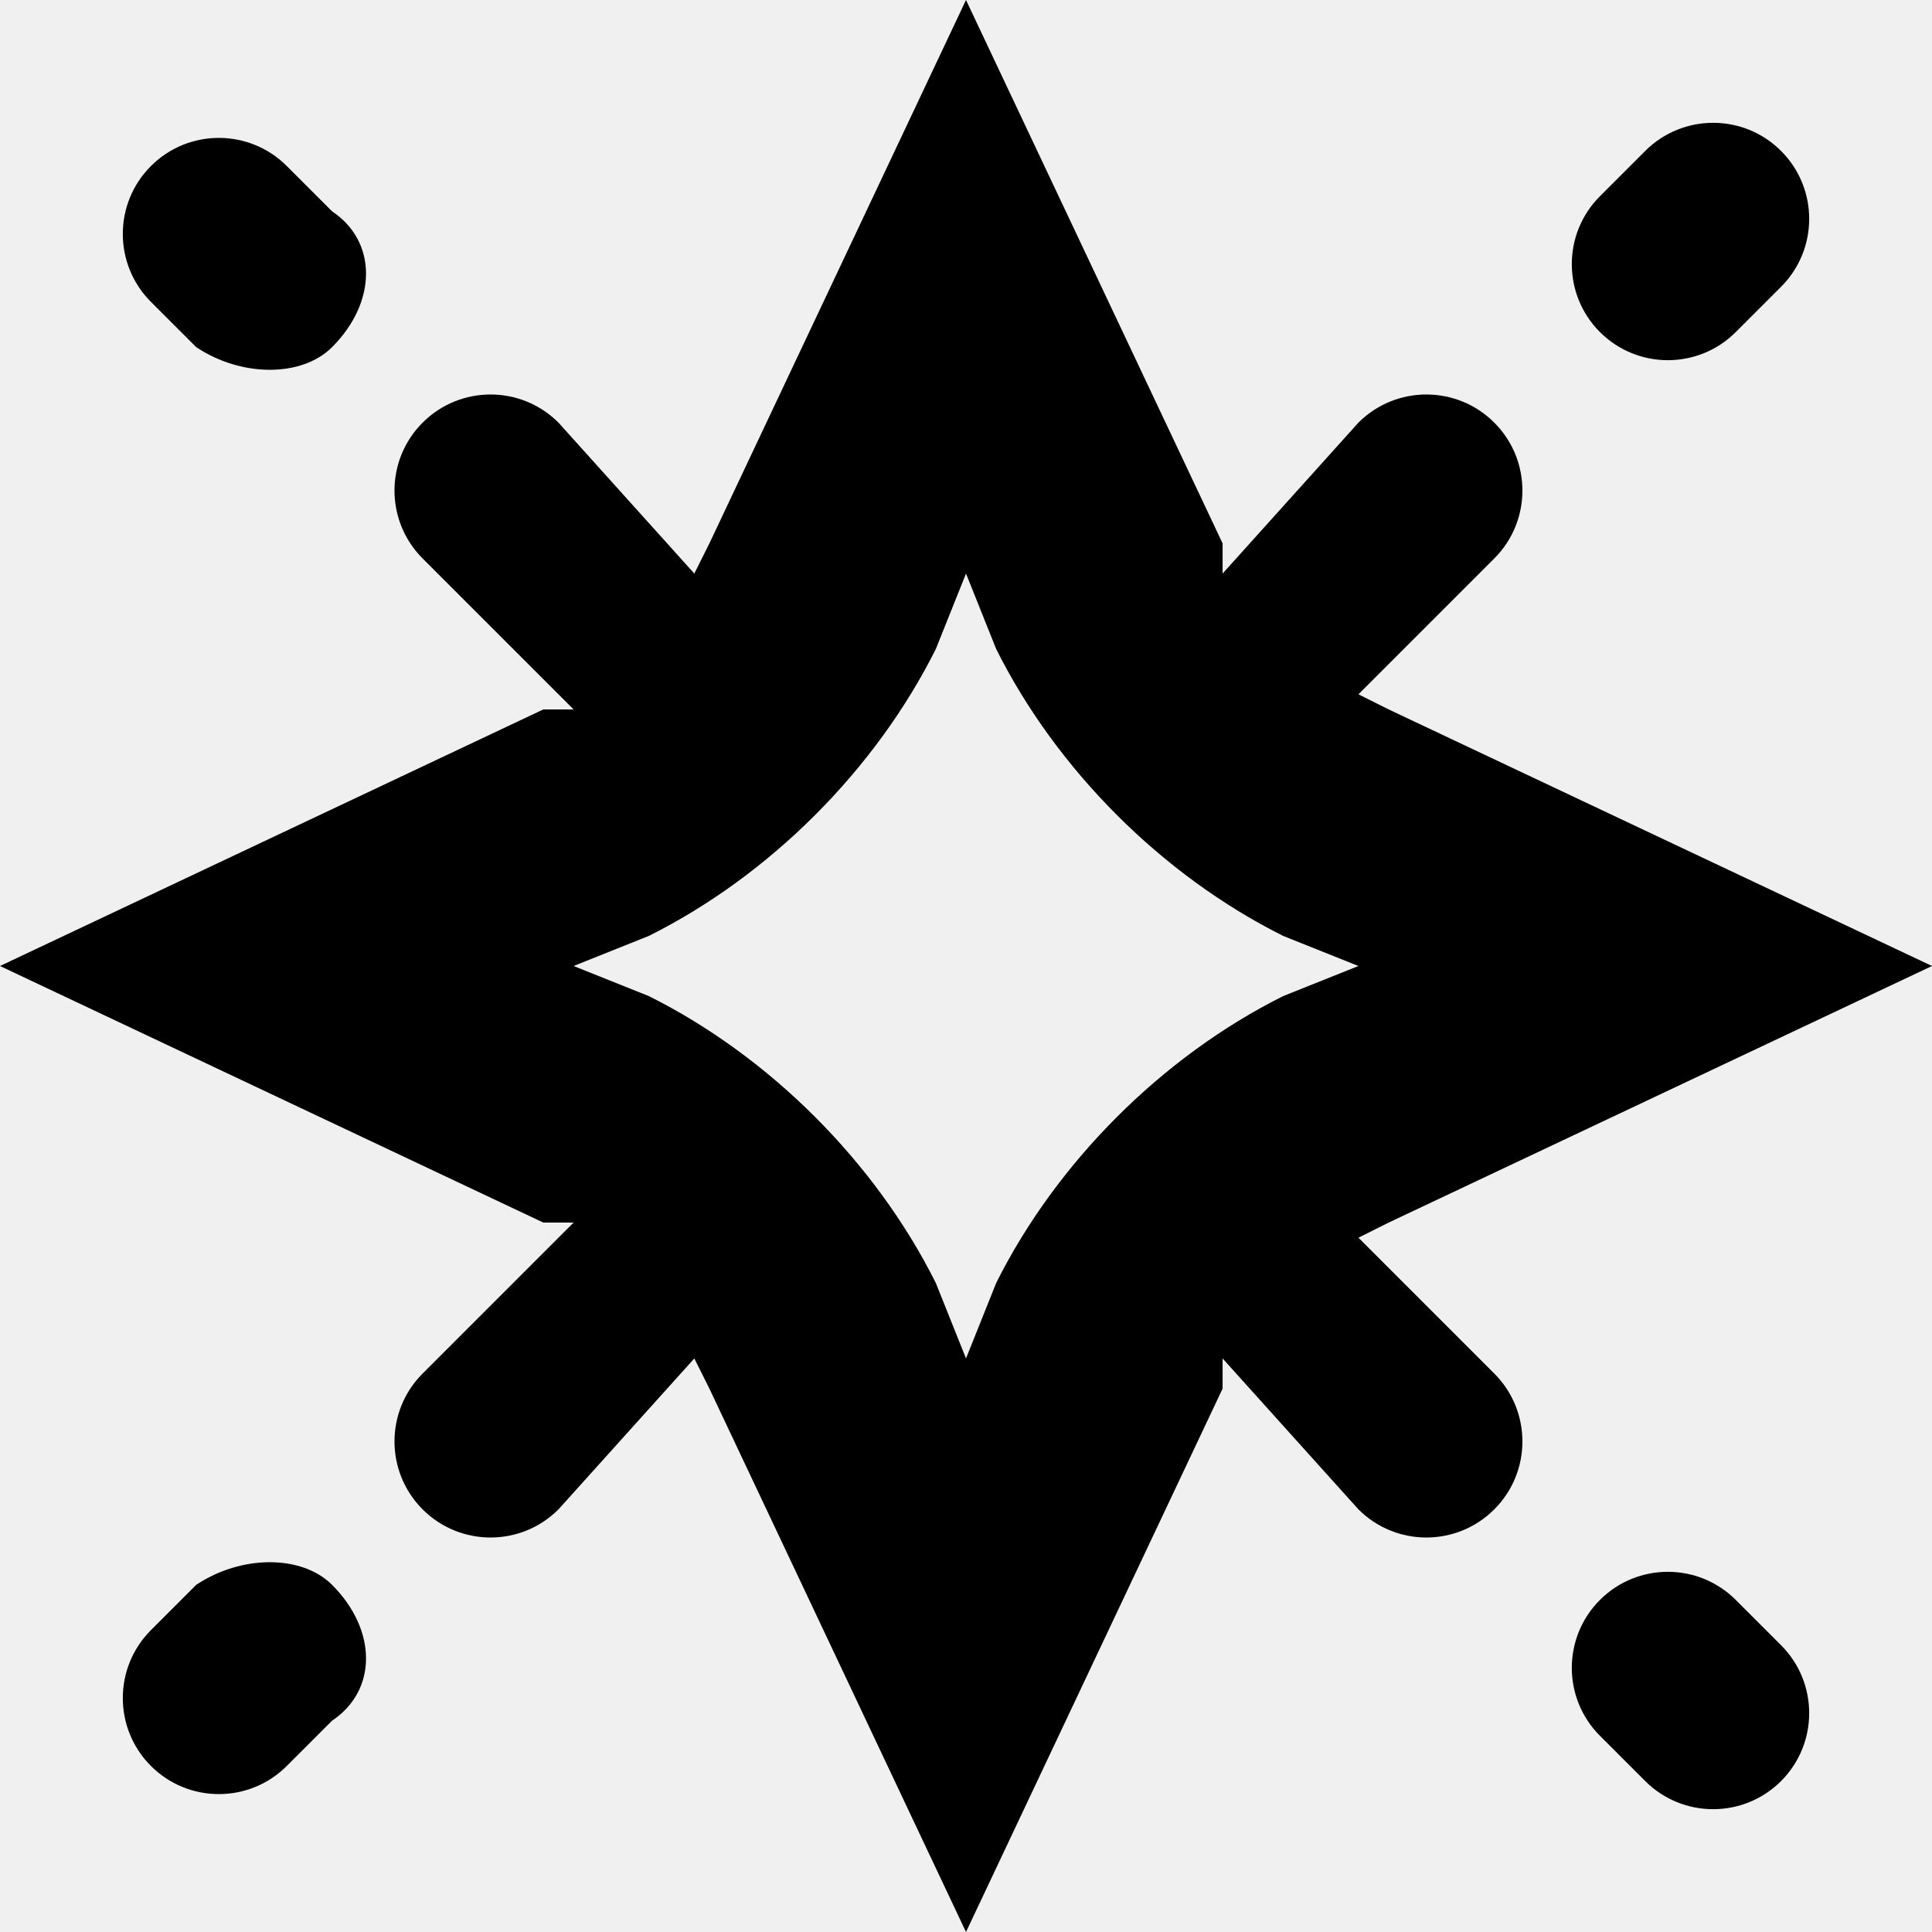
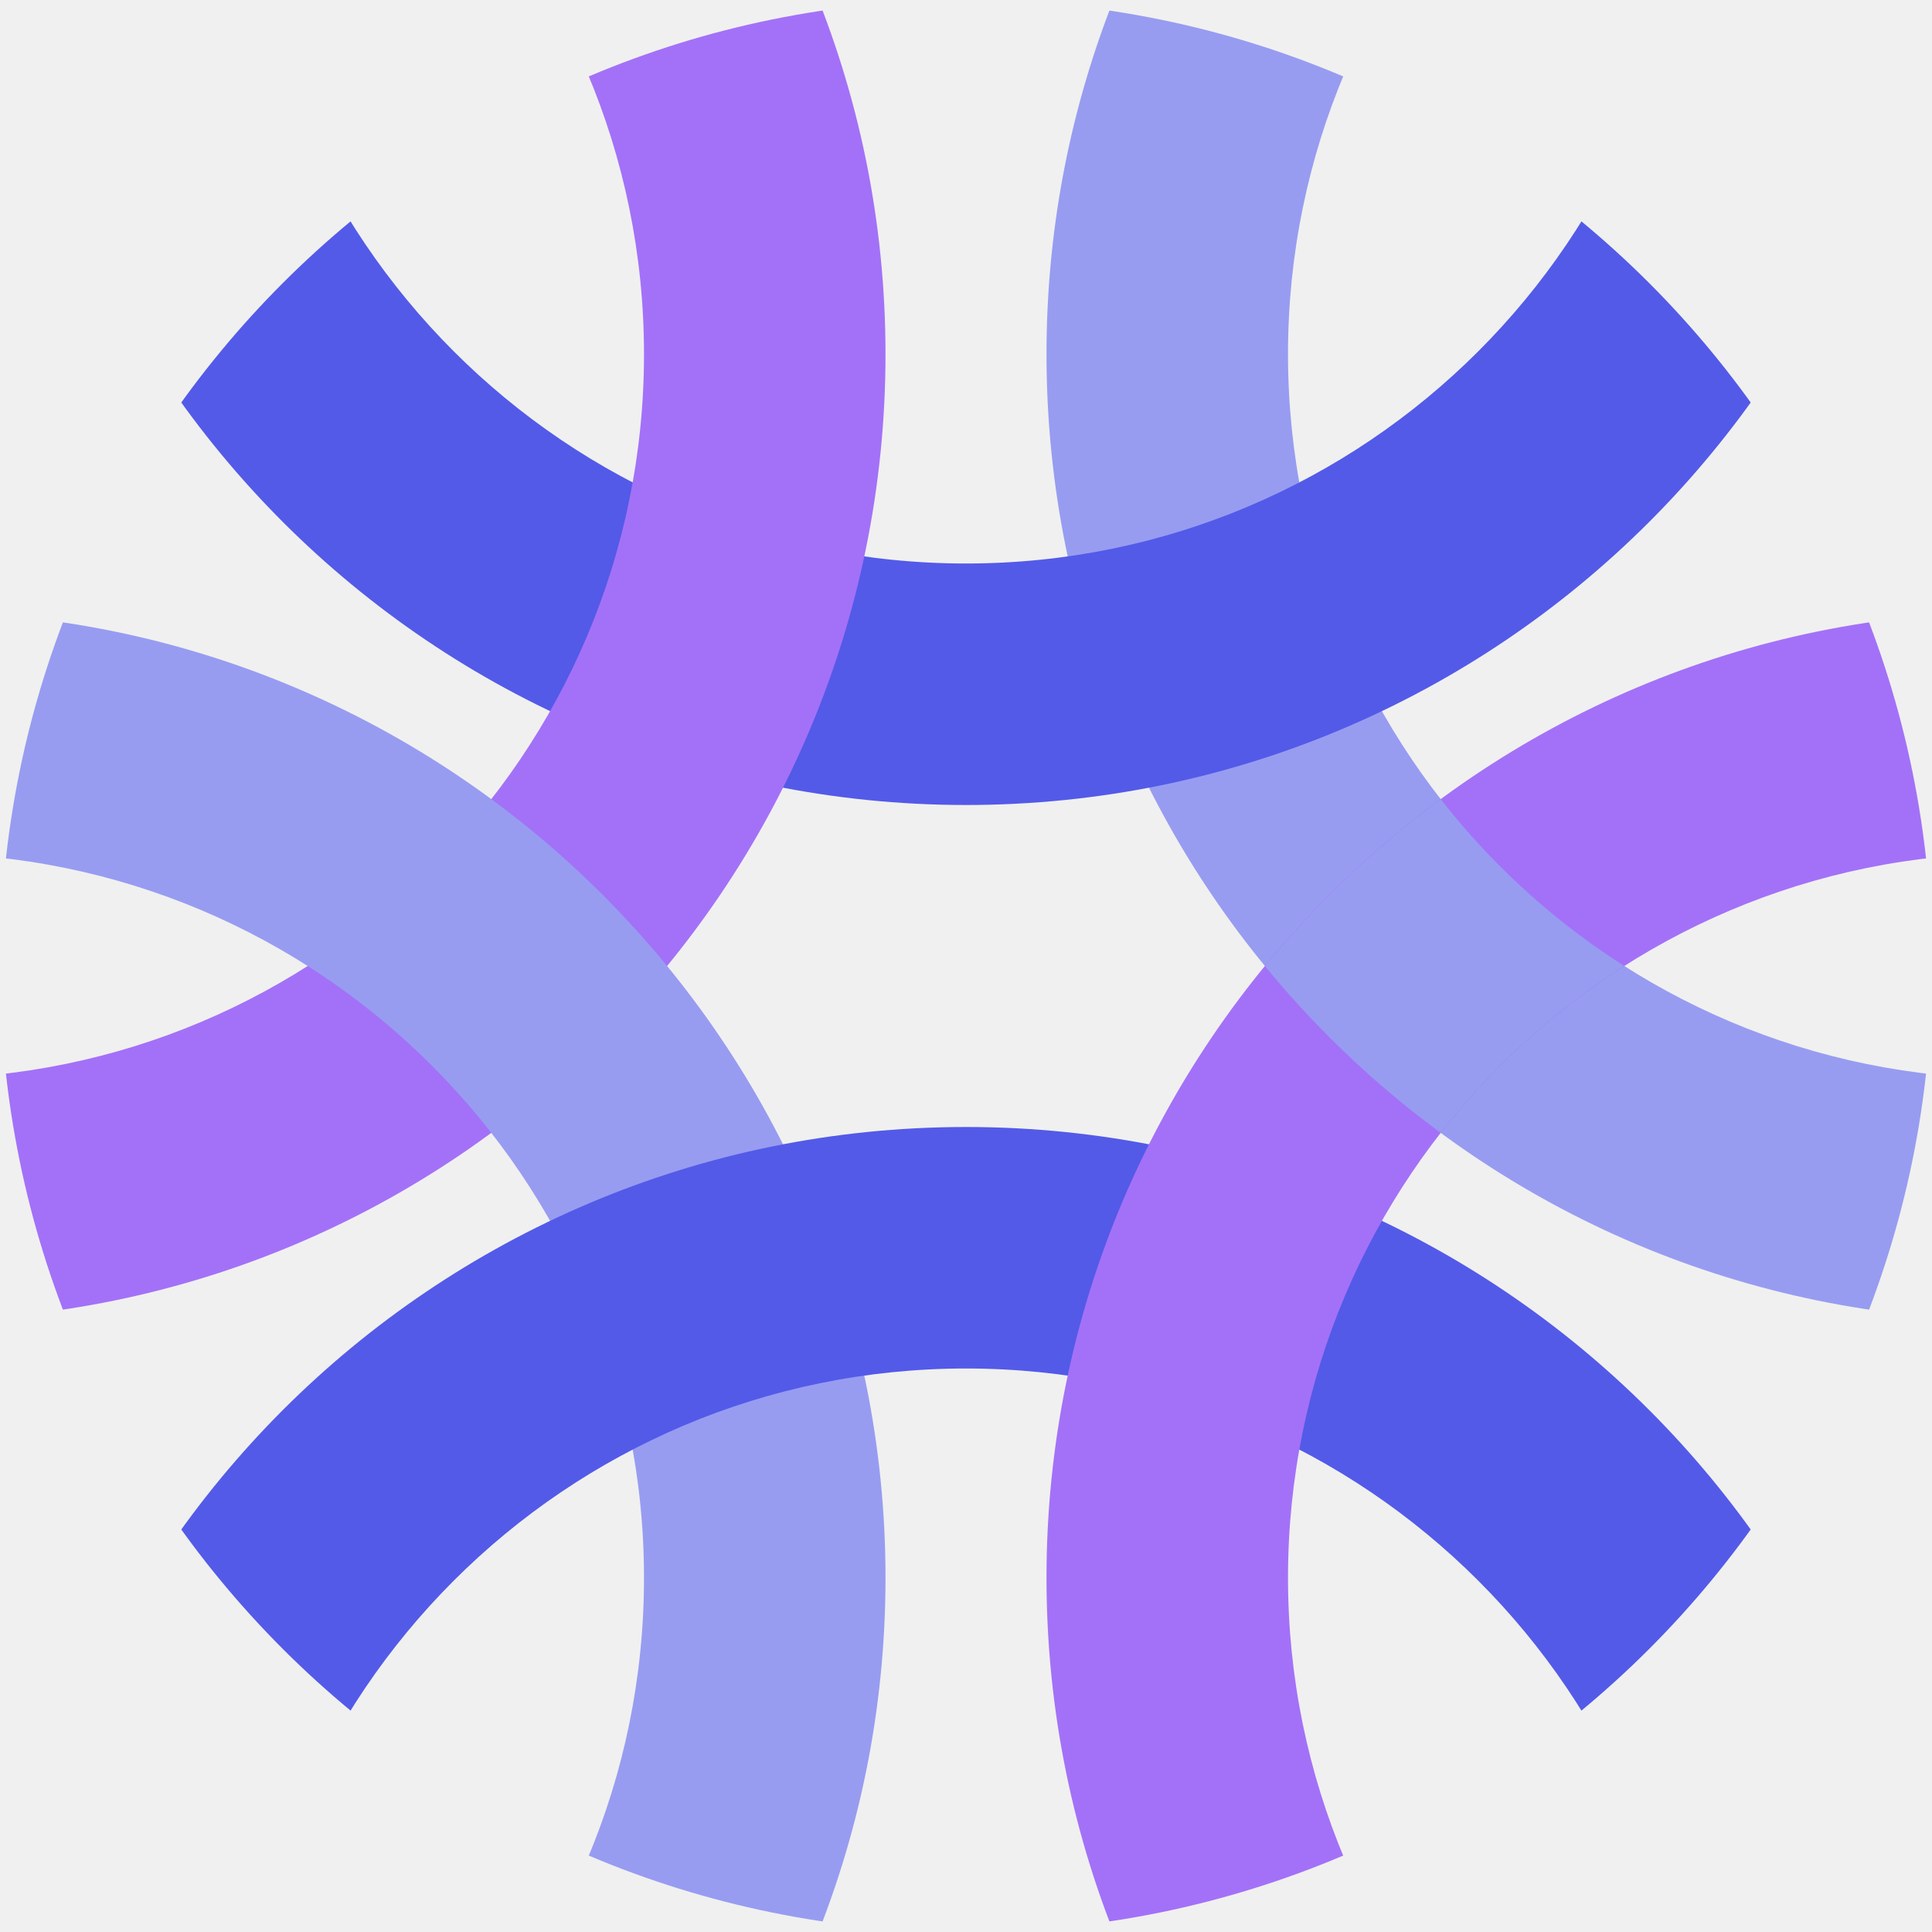
- <svg xmlns="http://www.w3.org/2000/svg" viewBox="0 0 128 128">
-   <path fill-rule="evenodd" d="M81 36 64 0 47 36l-1 2-9-10a6 6 0 0 0-9 9l10 10h-2L0 64l36 17h2L28 91a6 6 0 1 0 9 9l9-10 1 2 17 36 17-36v-2l9 10a6 6 0 1 0 9-9l-9-9 2-1 36-17-36-17-2-1 9-9a6 6 0 1 0-9-9l-9 10v-2Zm-17 2-2 5c-4 8-11 15-19 19l-5 2 5 2c8 4 15 11 19 19l2 5 2-5c4-8 11-15 19-19l5-2-5-2c-8-4-15-11-19-19l-2-5Z" clip-rule="evenodd" />
-   <path d="M118 19a6 6 0 0 0-9-9l-3 3a6 6 0 1 0 9 9l3-3Zm-96 4c-2 2-6 2-9 0l-3-3a6 6 0 1 1 9-9l3 3c3 2 3 6 0 9Zm0 82c-2-2-6-2-9 0l-3 3a6 6 0 1 0 9 9l3-3c3-2 3-6 0-9Zm96 4a6 6 0 0 1-9 9l-3-3a6 6 0 1 1 9-9l3 3Z" />
-   <style>path{fill:#000}@media (prefers-color-scheme:dark){path{fill:#fff}}</style>
+ <svg xmlns="http://www.w3.org/2000/svg" width="30" height="30" viewBox="0 0 60 60" fill="none">
+   <g clip-path="url(#clip0_1737_528)">
+     <g clip-path="url(#clip1_1737_528)">
+       <path fill-rule="evenodd" clip-rule="evenodd" d="M62.5 33.5C74.926 33.5 85 23.426 85 11C85 -1.426 74.926 -11.5 62.5 -11.5C50.074 -11.5 40 -1.426 40 11C40 23.426 50.074 33.5 62.5 33.5ZM62.5 41C79.069 41 92.5 27.569 92.5 11C92.5 -5.569 79.069 -19 62.5 -19C45.931 -19 32.5 -5.569 32.5 11C32.5 27.569 45.931 41 62.5 41Z" fill="#979CF1" />
+       <path fill-rule="evenodd" clip-rule="evenodd" d="M30 17.5C42.426 17.5 52.5 7.426 52.5 -5C52.5 -17.426 42.426 -27.5 30 -27.5C17.574 -27.5 7.5 -17.426 7.5 -5C7.5 7.426 17.574 17.5 30 17.5ZM30 25C46.569 25 60 11.569 60 -5C60 -21.569 46.569 -35 30 -35C13.431 -35 0 -21.569 0 -5C0 11.569 13.431 25 30 25Z" fill="#535AE8" />
+       <path fill-rule="evenodd" clip-rule="evenodd" d="M-2.5 33.5C9.926 33.5 20 23.426 20 11C20 -1.426 9.926 -11.5 -2.5 -11.5C-14.926 -11.5 -25 -1.426 -25 11C-25 23.426 -14.926 33.5 -2.5 33.5ZM-2.5 41C14.069 41 27.5 27.569 27.5 11C27.5 -5.569 14.069 -19 -2.5 -19C-19.069 -19 -32.5 -5.569 -32.5 11C-32.5 27.569 -19.069 41 -2.5 41Z" fill="#A371F7" />
+       <path fill-rule="evenodd" clip-rule="evenodd" d="M-2.5 71.5C9.926 71.5 20 61.426 20 49C20 36.574 9.926 26.5 -2.5 26.5C-14.926 26.5 -25 36.574 -25 49C-25 61.426 -14.926 71.5 -2.5 71.5ZM-2.5 79C14.069 79 27.5 65.569 27.5 49C27.5 32.431 14.069 19 -2.5 19C-19.069 19 -32.5 32.431 -32.5 49C-32.5 65.569 -19.069 79 -2.5 79Z" fill="#979CF1" />
+       <path fill-rule="evenodd" clip-rule="evenodd" d="M30 87.5C42.426 87.5 52.5 77.426 52.5 65C52.5 52.574 42.426 42.5 30 42.5C17.574 42.5 7.5 52.574 7.5 65C7.5 77.426 17.574 87.5 30 87.5ZM30 95C46.569 95 60 81.569 60 65C60 48.431 46.569 35 30 35C13.431 35 0 48.431 0 65C0 81.569 13.431 95 30 95Z" fill="#535AE8" />
+       <path fill-rule="evenodd" clip-rule="evenodd" d="M62.5 71.5C74.926 71.5 85 61.426 85 49C85 36.574 74.926 26.5 62.5 26.5C50.074 26.5 40 36.574 40 49C40 61.426 50.074 71.5 62.5 71.5ZM62.5 79C79.069 79 92.5 65.569 92.5 49C92.5 32.431 79.069 19 62.5 19C45.931 19 32.5 32.431 32.5 49C32.5 65.569 45.931 79 62.5 79Z" fill="#A371F7" />
+       <mask id="mask0_1737_528" style="mask-type:alpha" maskUnits="userSpaceOnUse" x="32" y="-19" width="61" height="60">
+         <path fill-rule="evenodd" clip-rule="evenodd" d="M62.5 33.5C74.926 33.5 85 23.426 85 11C85 -1.426 74.926 -11.5 62.5 -11.5C50.074 -11.5 40 -1.426 40 11C40 23.426 50.074 33.5 62.5 33.5ZM62.5 41C79.069 41 92.5 27.569 92.5 11C92.5 -5.569 79.069 -19 62.5 -19C45.931 -19 32.5 -5.569 32.5 11C32.5 27.569 45.931 41 62.5 41Z" fill="#979CF1" />
+       </mask>
+       <g mask="url(#mask0_1737_528)">
+         <path fill-rule="evenodd" clip-rule="evenodd" d="M62.5 71.5C74.926 71.5 85 61.426 85 49C85 36.574 74.926 26.5 62.5 26.5C50.074 26.5 40 36.574 40 49C40 61.426 50.074 71.5 62.5 71.5ZM62.5 79C79.069 79 92.5 65.569 92.5 49C92.5 32.431 79.069 19 62.5 19C45.931 19 32.5 32.431 32.5 49C32.5 65.569 45.931 79 62.5 79Z" fill="#A371F7" />
+       </g>
+       <mask id="mask1_1737_528" style="mask-type:alpha" maskUnits="userSpaceOnUse" x="32" y="-19" width="61" height="60">
+         <path fill-rule="evenodd" clip-rule="evenodd" d="M62.5 33.5C74.926 33.5 85 23.426 85 11C85 -1.426 74.926 -11.5 62.5 -11.5C50.074 -11.5 40 -1.426 40 11C40 23.426 50.074 33.5 62.5 33.5ZM62.5 41C79.069 41 92.5 27.569 92.5 11C92.5 -5.569 79.069 -19 62.5 -19C45.931 -19 32.5 -5.569 32.5 11C32.5 27.569 45.931 41 62.5 41Z" fill="#979CF1" />
+       </mask>
+       <g mask="url(#mask1_1737_528)">
+         <path fill-rule="evenodd" clip-rule="evenodd" d="M62.5 71.5C74.926 71.5 85 61.426 85 49C85 36.574 74.926 26.5 62.5 26.5C50.074 26.5 40 36.574 40 49C40 61.426 50.074 71.5 62.5 71.5ZM62.5 79C79.069 79 92.5 65.569 92.5 49C92.5 32.431 79.069 19 62.5 19C45.931 19 32.5 32.431 32.5 49C32.5 65.569 45.931 79 62.5 79Z" fill="#979CF1" />
+       </g>
+     </g>
+   </g>
+   <defs>
+     <clipPath id="clip0_1737_528">
+       <rect width="60" height="60" fill="white" />
+     </clipPath>
+     <clipPath id="clip1_1737_528">
+       <rect width="60" height="60" rx="30" fill="white" />
+     </clipPath>
+   </defs>
</svg>
